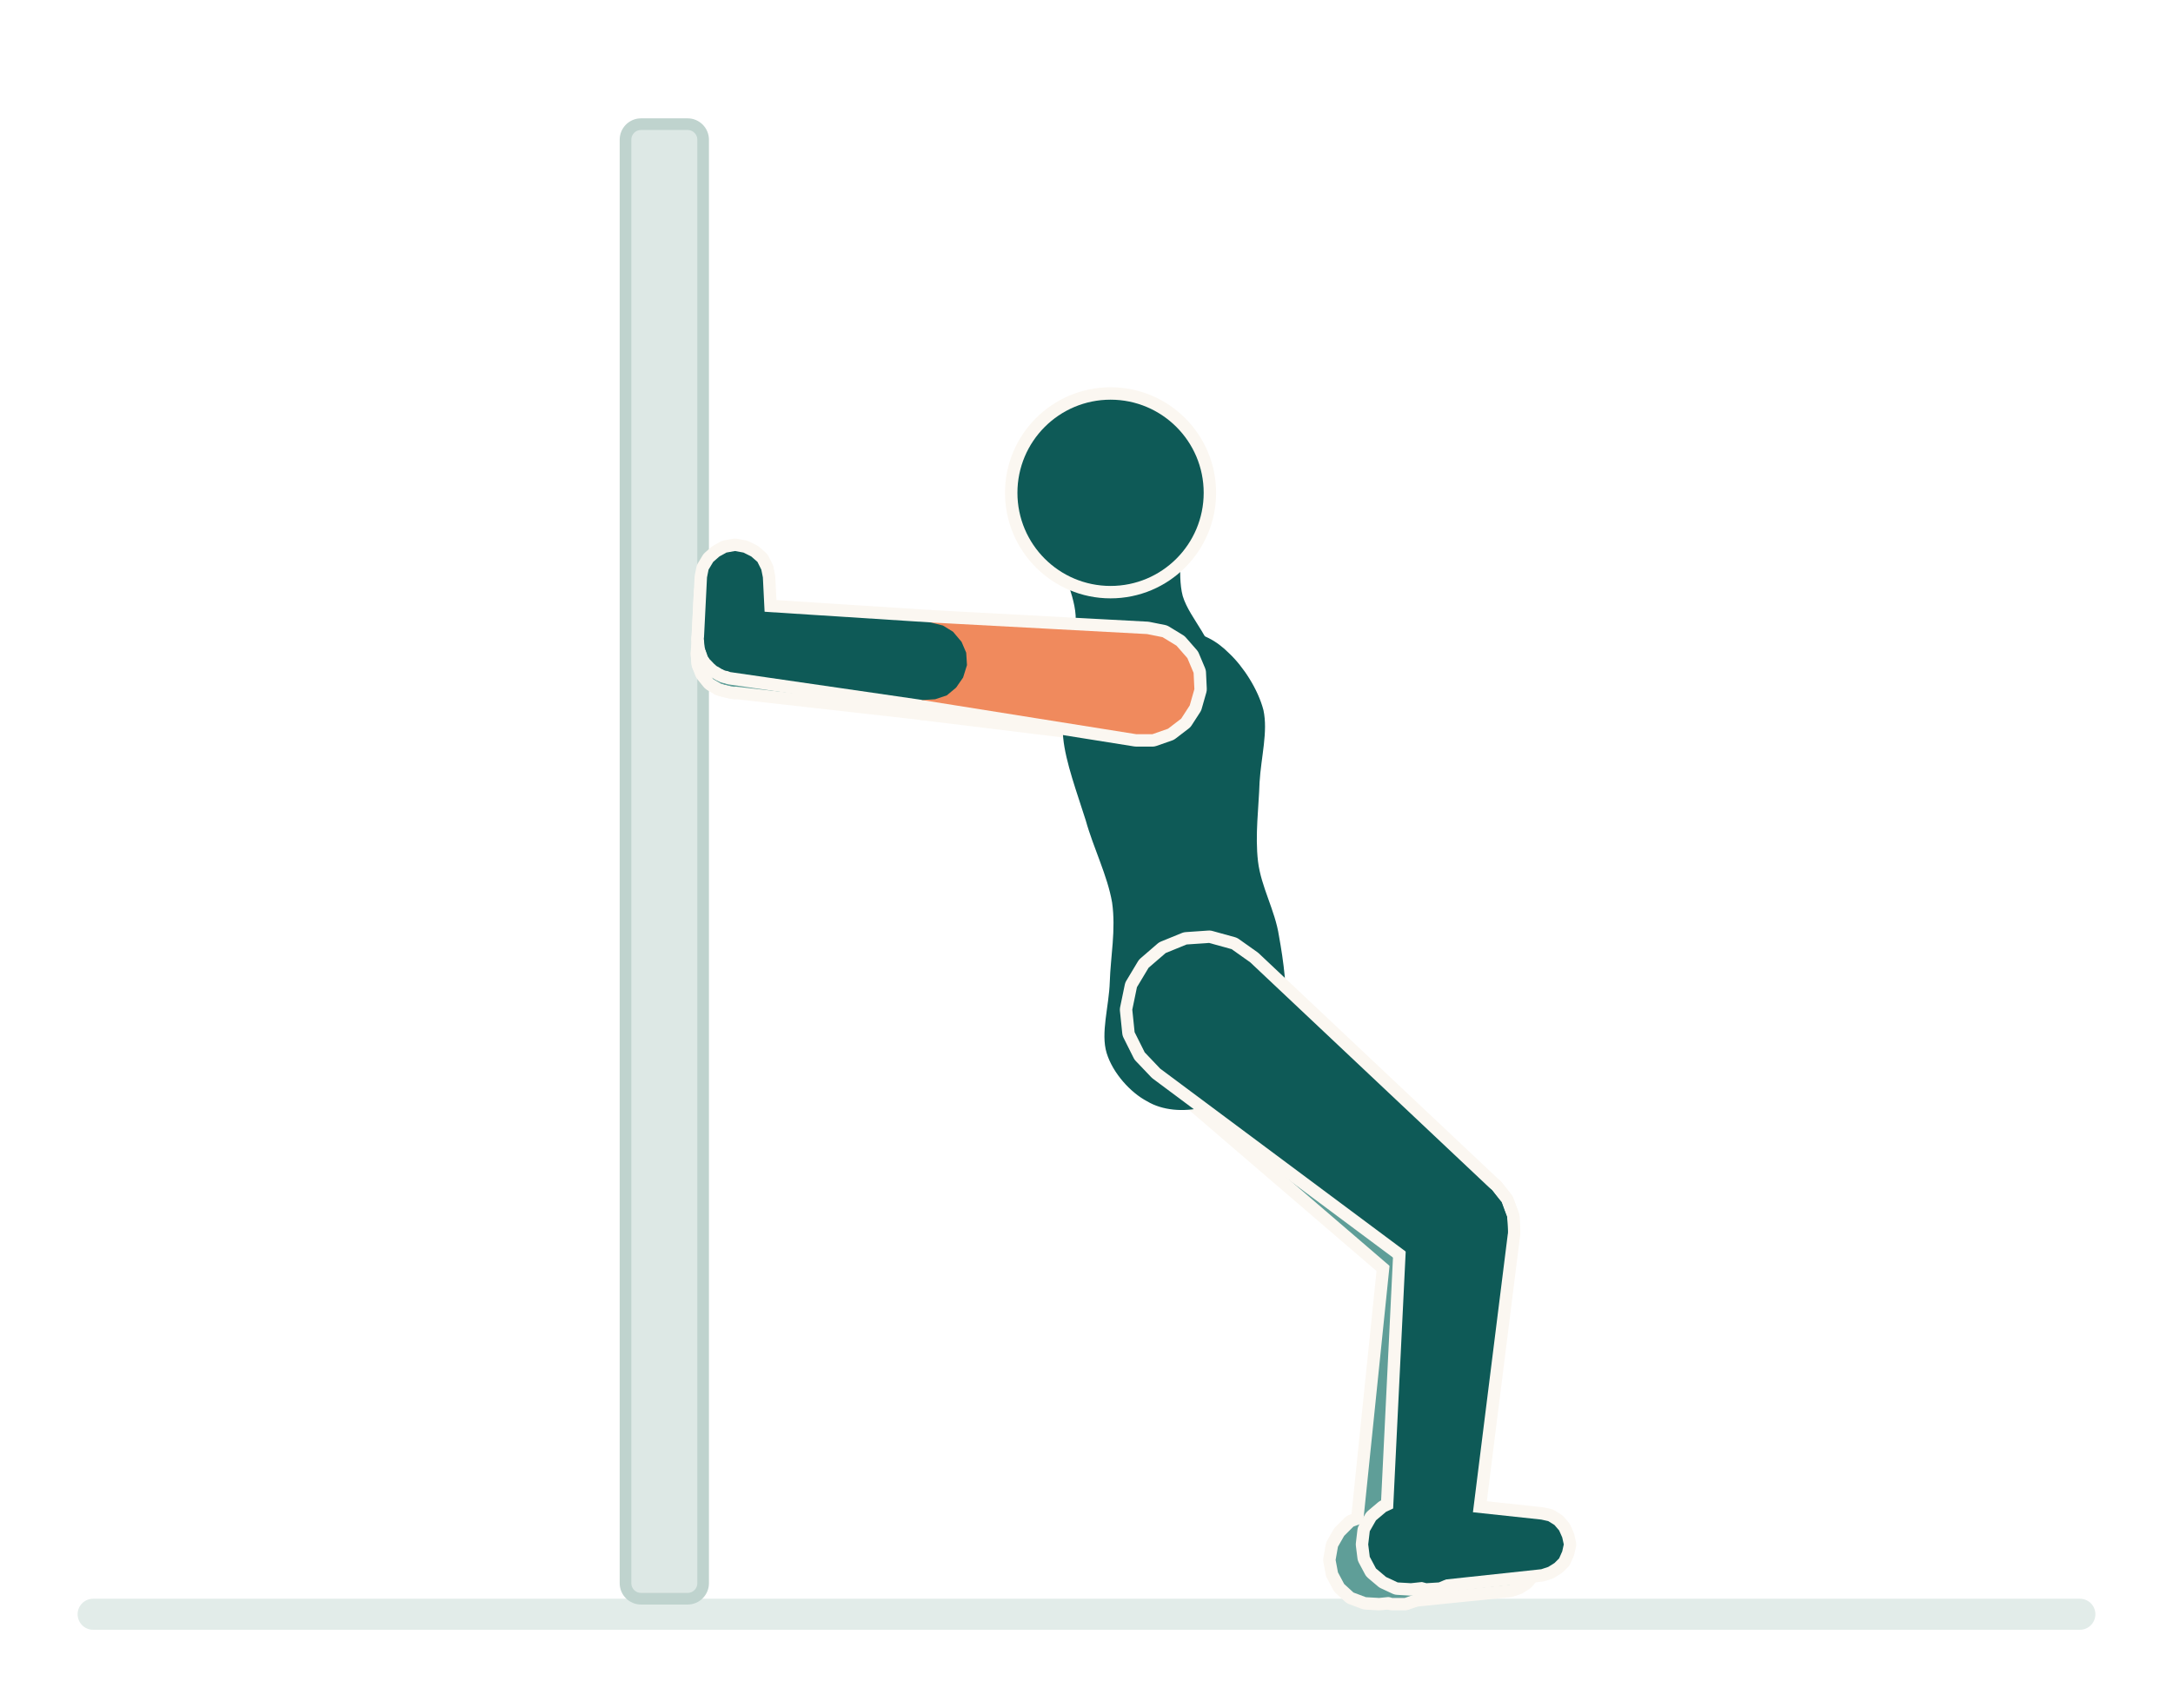
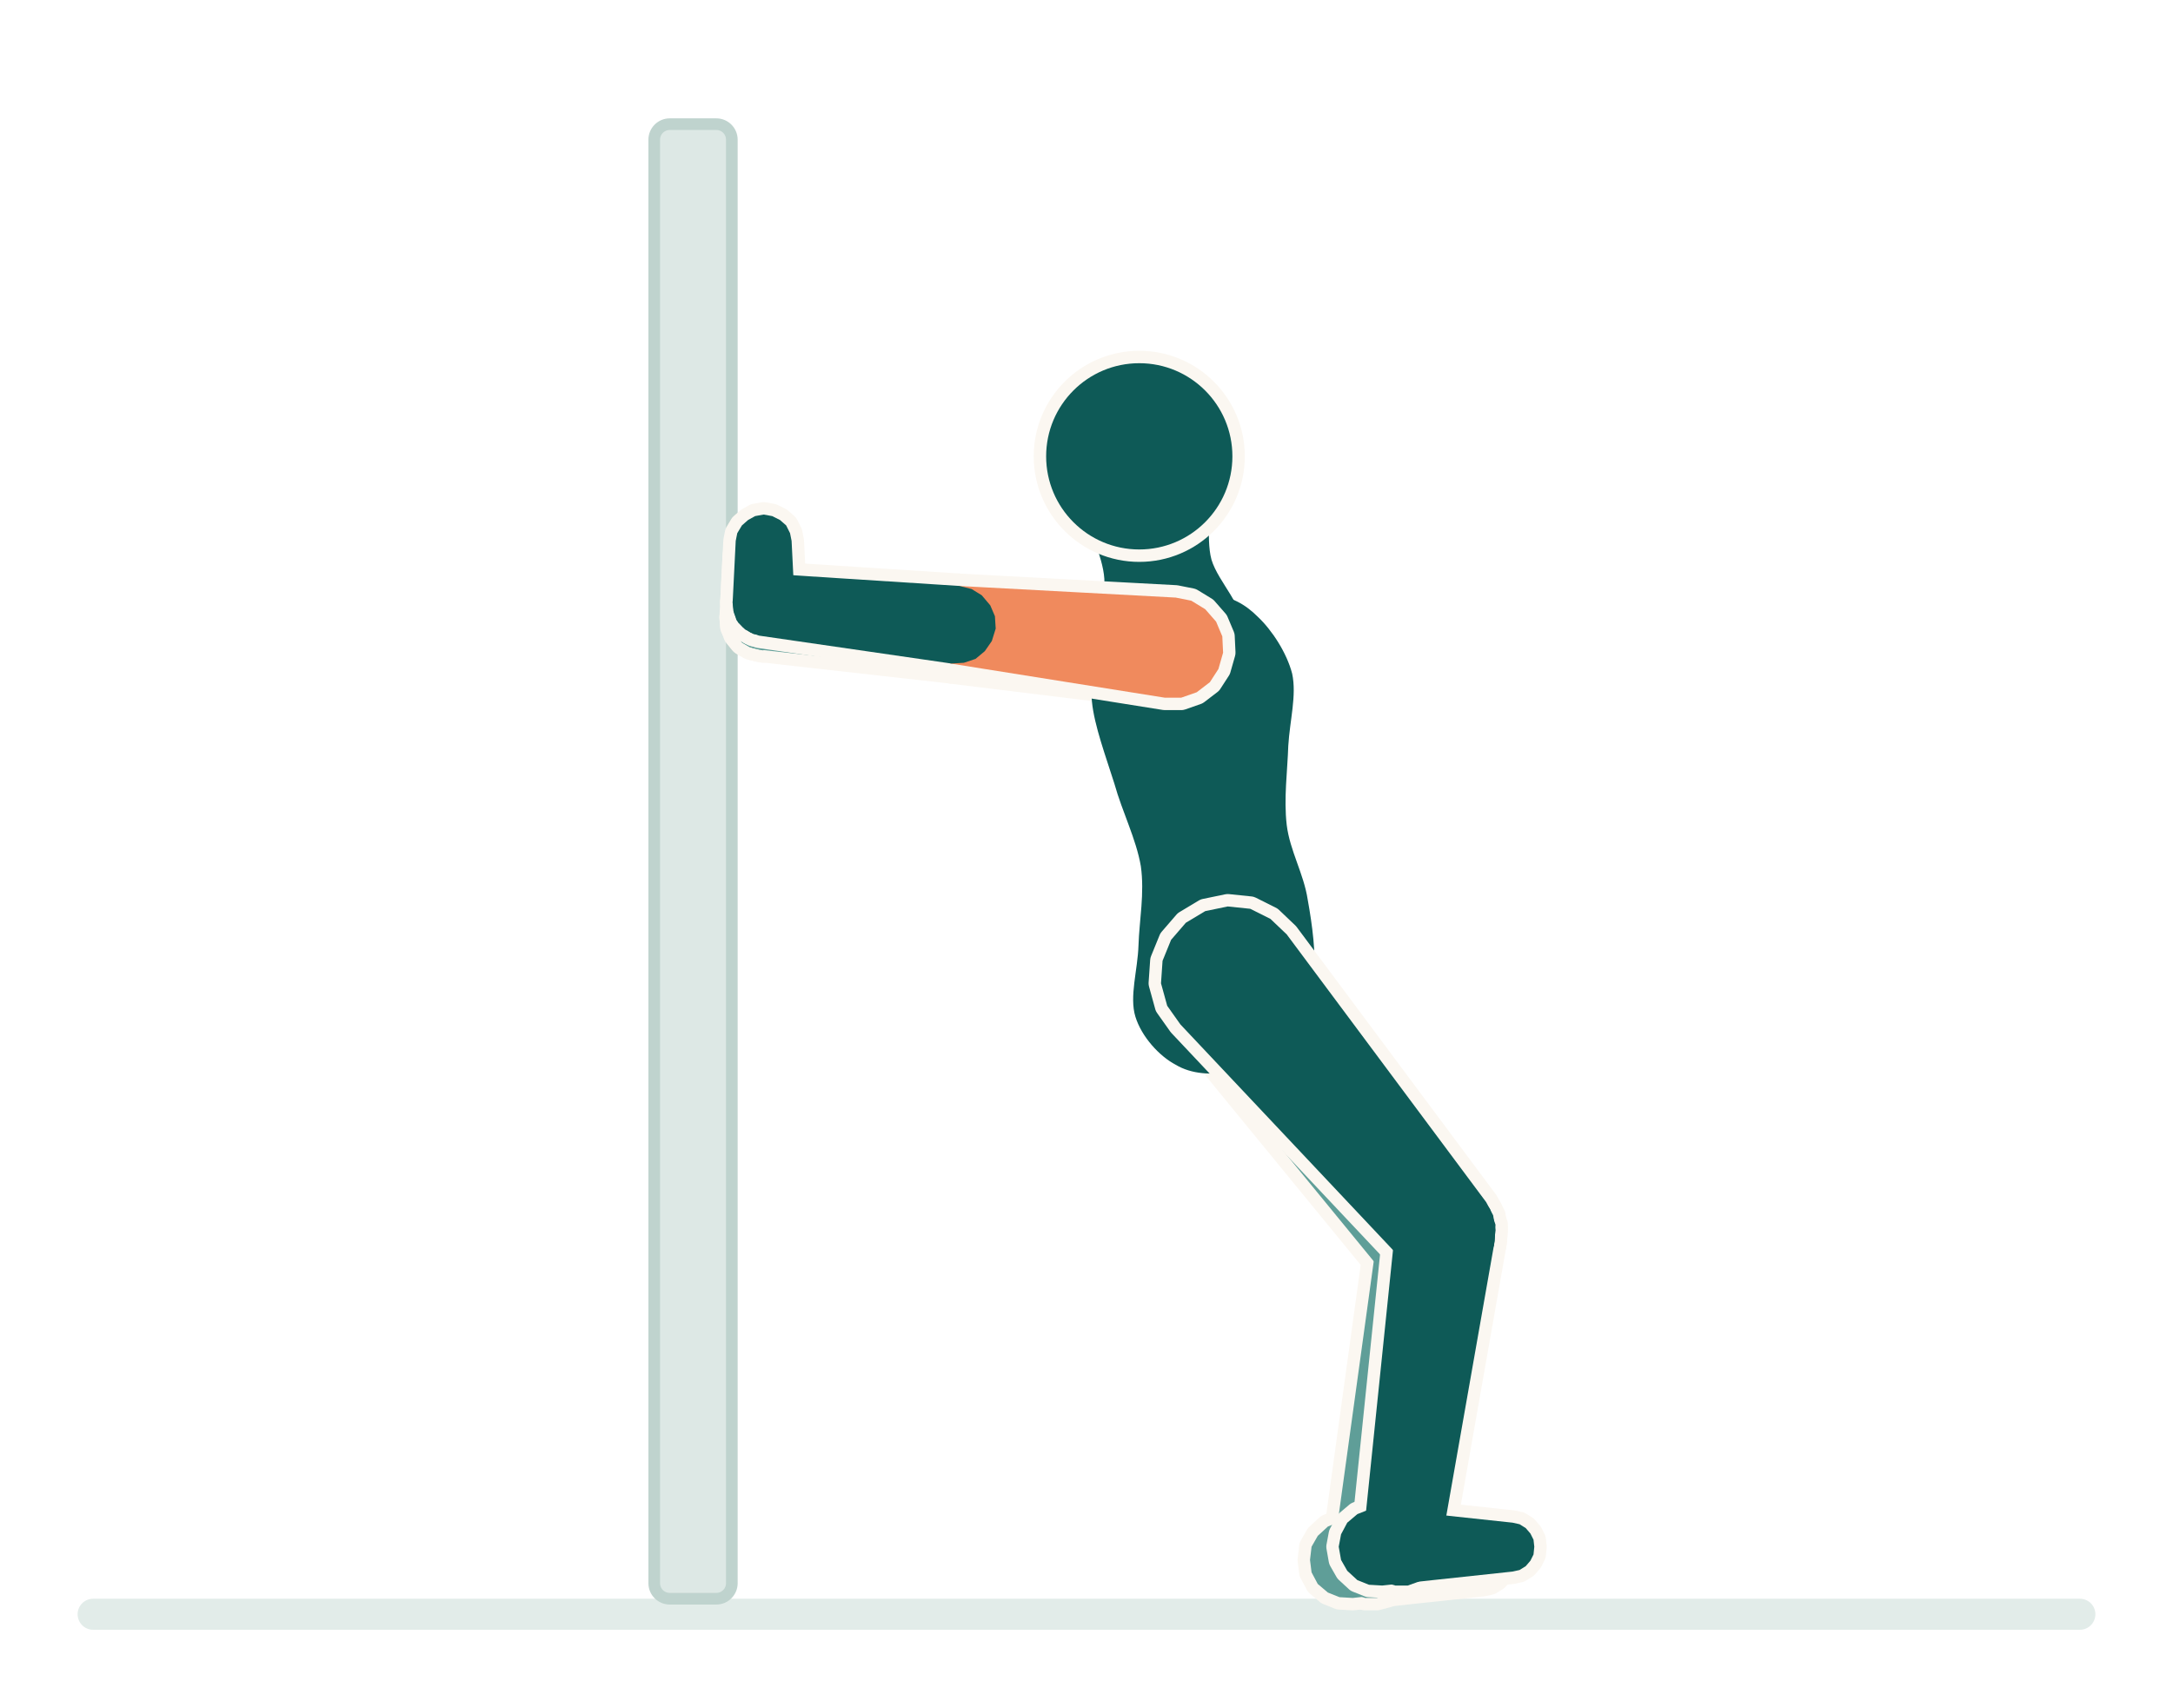
- <svg xmlns="http://www.w3.org/2000/svg" viewBox="-154.9 -130.5 280 220" width="280" height="220">
+ <svg xmlns="http://www.w3.org/2000/svg" viewBox="-158.6 -125.8 280 220" width="280" height="220">
  <defs>
    <clipPath id="ej-066-torso">
      <path d="M-2.6 -49.3C0.1 -48.9 1.8 -48 3.5 -46.3C5.3 -44.6 7.2 -41.7 7.9 -39C8.5 -36.2 7.6 -33 7.4 -29.7C7.3 -26.5 6.8 -22.9 7.2 -19.5C7.6 -16.2 9.4 -13.2 9.9 -9.9C10.5 -6.6 11 -2.8 10.7 0.1C10.4 3.1 9.7 5.7 8 7.7C6.2 9.7 2.6 11.6 0.1 12.2C-2.4 12.8 -5.1 12.6 -7.1 11.4C-9.2 10.3 -11.5 7.8 -12.3 5.2C-13.1 2.6 -12 -0.8 -11.9 -4C-11.8 -7.2 -11.1 -10.7 -11.6 -14.2C-12.2 -17.7 -14 -21.2 -15 -24.8C-16.1 -28.3 -17.6 -32.3 -17.9 -35.4C-18.2 -38.6 -17.7 -41.6 -16.9 -43.7C-16 -45.9 -15 -47.6 -12.6 -48.5C-10.2 -49.5 -5.3 -49.7 -2.6 -49.3Z" />
    </clipPath>
    <clipPath id="ej-066-cuello">
      <path d="M-6.6 -37.4C-9.6 -36.9 -15.4 -39.4 -17 -41.7C-18.6 -44 -16.1 -48.1 -16.3 -51.2C-16.5 -54.4 -18.7 -57.8 -18 -60.4C-17.2 -63 -14.2 -66.6 -11.8 -67C-9.4 -67.4 -5.3 -65.1 -3.8 -62.9C-2.2 -60.7 -3.3 -56.7 -2.5 -53.7C-1.6 -50.7 1.9 -47.6 1.2 -44.9C0.5 -42.2 -3.6 -38 -6.6 -37.4Z" />
    </clipPath>
  </defs>
-   <line x1="-142.9" y1="77.5" x2="113.1" y2="77.5" stroke="#E2ECE9" stroke-width="4" stroke-linecap="round" />
-   <rect x="-74.3" y="-114.5" width="10" height="190" rx="2" fill="#DDE8E5" stroke="#BFD3CE" stroke-width="1.5" />
+   <line x1="-146.6" y1="82.2" x2="109.4" y2="82.2" stroke="#E2ECE9" stroke-width="4" stroke-linecap="round" />
+   <rect x="-74.3" y="-109.8" width="10" height="190" rx="2" fill="#DDE8E5" stroke="#BFD3CE" stroke-width="1.5" />
  <g>
    <path d="M-36 -39.3L-37.5 -39.7L-38.7 -40.6L-39.7 -41.7L-40.3 -43.1L-40.4 -44.6L-40.1 -46.1L-39.3 -47.4L-38.2 -48.5L-36.8 -49.1L-35.3 -49.3L-7.4 -48.8L-5.3 -48.5L-3.5 -47.5L-2 -45.9L-1.2 -44L-1 -41.9L-1.5 -39.8L-2.6 -38.1L-4.2 -36.7L-6.2 -36L-8.3 -35.9Z" fill="#FBF7F1" stroke="#FBF7F1" stroke-width="3.2" stroke-linejoin="round" />
    <path d="M-60.8 -42.1L-62 -42.4L-63 -43L-63.8 -44L-64.2 -45.1L-64.3 -46.3L-64.1 -47.5L-63.4 -48.6L-62.5 -49.4L-61.4 -49.9L-60.2 -50L-35.2 -49.3L-33.7 -49L-32.3 -48.2L-31.2 -47L-30.6 -45.5L-30.4 -44L-30.8 -42.4L-31.6 -41L-32.9 -40L-34.3 -39.4L-35.9 -39.3Z" fill="#FBF7F1" stroke="#FBF7F1" stroke-width="3.2" stroke-linejoin="round" />
    <path d="M-63.9 -54.2L-63.7 -55.3L-63.2 -56.2L-62.4 -57L-61.4 -57.5L-60.3 -57.6L-59.3 -57.5L-58.3 -57L-57.5 -56.2L-57 -55.3L-56.7 -54.2L-56.3 -46.2L-56.5 -45L-57 -43.8L-57.9 -42.9L-59.1 -42.3L-60.3 -42L-61.6 -42.3L-62.8 -42.9L-63.6 -43.8L-64.2 -45L-64.3 -46.2Z" fill="#FBF7F1" stroke="#FBF7F1" stroke-width="3.2" stroke-linejoin="round" />
    <path d="M-36 -39.3L-37.5 -39.7L-38.7 -40.6L-39.7 -41.7L-40.3 -43.1L-40.4 -44.6L-40.1 -46.1L-39.3 -47.4L-38.2 -48.5L-36.8 -49.1L-35.3 -49.3L-7.4 -48.8L-5.3 -48.5L-3.5 -47.5L-2 -45.9L-1.2 -44L-1 -41.9L-1.5 -39.8L-2.6 -38.1L-4.2 -36.7L-6.2 -36L-8.3 -35.9Z" fill="#F5B394" />
    <path d="M-60.8 -42.1L-62 -42.4L-63 -43L-63.8 -44L-64.2 -45.1L-64.3 -46.3L-64.1 -47.5L-63.4 -48.6L-62.5 -49.4L-61.4 -49.9L-60.2 -50L-35.2 -49.3L-33.7 -49L-32.3 -48.2L-31.2 -47L-30.6 -45.5L-30.4 -44L-30.8 -42.4L-31.6 -41L-32.9 -40L-34.3 -39.4L-35.9 -39.3Z" fill="#5F9E98" />
    <path d="M-63.9 -54.2L-63.7 -55.3L-63.2 -56.2L-62.4 -57L-61.4 -57.5L-60.3 -57.6L-59.3 -57.5L-58.3 -57L-57.5 -56.2L-57 -55.3L-56.7 -54.2L-56.3 -46.2L-56.5 -45L-57 -43.8L-57.9 -42.9L-59.1 -42.3L-60.3 -42L-61.6 -42.3L-62.8 -42.9L-63.6 -43.8L-64.2 -45L-64.3 -46.2Z" fill="#5F9E98" />
  </g>
  <g>
-     <path d="M35.7 25.5L36.8 27.1L37.4 29L37.3 30.9L36.7 32.8L35.6 34.4L34 35.6L32.2 36.2L30.3 36.3L28.4 35.8L26.7 34.8L-5.9 6.8L-7.7 4.6L-8.8 1.9L-8.9 -1L-8.1 -3.9L-6.5 -6.3L-4.1 -8L-1.4 -8.9L1.6 -8.9L4.3 -7.9L6.6 -6.1Z" fill="#FBF7F1" stroke="#FBF7F1" stroke-width="3.2" stroke-linejoin="round" />
-     <path d="M30.1 71.3L29.7 72.8L28.7 74L27.5 74.9L26.1 75.4L24.5 75.4L23.1 75L21.8 74.1L20.9 72.9L20.3 71.5L20.3 70L24.5 29.2L25 27.2L26.2 25.5L27.8 24.2L29.8 23.5L31.8 23.4L33.8 24L35.5 25.3L36.7 26.9L37.4 28.9L37.3 31Z" fill="#FBF7F1" stroke="#FBF7F1" stroke-width="3.2" stroke-linejoin="round" />
-     <path d="M39.6 67.3L40.5 67.5L41.3 68L41.9 68.7L42.3 69.5L42.4 70.5L42.3 71.4L41.9 72.2L41.3 72.9L40.5 73.4L39.6 73.7L22.8 75.4L21.1 75.3L19.5 74.7L18.3 73.6L17.5 72.1L17.2 70.5L17.5 68.8L18.3 67.4L19.5 66.2L21.1 65.6L22.8 65.5Z" fill="#FBF7F1" stroke="#FBF7F1" stroke-width="3.2" stroke-linejoin="round" />
-     <path d="M35.7 25.5L36.8 27.1L37.4 29L37.3 30.9L36.7 32.8L35.6 34.4L34 35.6L32.2 36.2L30.3 36.3L28.4 35.8L26.7 34.8L-5.9 6.8L-7.7 4.6L-8.8 1.9L-8.9 -1L-8.1 -3.9L-6.5 -6.3L-4.1 -8L-1.4 -8.9L1.6 -8.9L4.3 -7.9L6.6 -6.1Z" fill="#5F9E98" />
-     <path d="M30.1 71.3L29.7 72.8L28.7 74L27.5 74.9L26.1 75.4L24.5 75.4L23.1 75L21.8 74.1L20.9 72.9L20.3 71.5L20.3 70L24.5 29.2L25 27.2L26.2 25.5L27.8 24.2L29.8 23.5L31.8 23.4L33.8 24L35.5 25.3L36.7 26.9L37.4 28.9L37.3 31Z" fill="#5F9E98" />
-     <path d="M39.6 67.3L40.5 67.5L41.3 68L41.9 68.7L42.3 69.5L42.4 70.5L42.3 71.4L41.9 72.2L41.3 72.9L40.5 73.4L39.6 73.7L22.8 75.4L21.1 75.3L19.5 74.7L18.3 73.6L17.5 72.1L17.2 70.5L17.5 68.8L18.3 67.4L19.5 66.2L21.1 65.6L22.8 65.5Z" fill="#5F9E98" />
+     <path d="M30.7 31.3L31.5 33.1L31.8 35L31.4 36.9L30.5 38.7L29.1 40L27.4 40.9L25.4 41.3L23.5 41L21.7 40.2L20.2 38.9L-7 5.7L-8.4 3.2L-9 0.3L-8.6 -2.6L-7.3 -5.2L-5.3 -7.3L-2.7 -8.6L0.2 -9L3.1 -8.5L5.6 -7L7.6 -4.9Z" fill="#FBF7F1" stroke="#FBF7F1" stroke-width="3.2" stroke-linejoin="round" />
+     <path d="M23 76.2L22.5 77.6L21.5 78.8L20.3 79.7L18.8 80.1L17.3 80.1L15.8 79.6L14.6 78.7L13.7 77.5L13.2 76L13.2 74.5L18.8 33.9L19.4 31.9L20.7 30.2L22.3 29L24.3 28.4L26.4 28.4L28.4 29.1L30 30.3L31.2 32.1L31.7 34.1L31.6 36.1Z" fill="#FBF7F1" stroke="#FBF7F1" stroke-width="3.2" stroke-linejoin="round" />
+     <path d="M32.5 72L33.4 72.2L34.2 72.7L34.8 73.4L35.2 74.2L35.4 75.2L35.2 76.1L34.8 76.9L34.2 77.6L33.4 78.1L32.5 78.3L15.7 80.1L14 80L12.5 79.4L11.2 78.3L10.4 76.8L10.2 75.2L10.4 73.5L11.2 72.1L12.5 70.9L14 70.3L15.7 70.2Z" fill="#FBF7F1" stroke="#FBF7F1" stroke-width="3.2" stroke-linejoin="round" />
+     <path d="M30.7 31.3L31.5 33.1L31.8 35L31.4 36.9L30.5 38.7L29.1 40L27.4 40.9L25.4 41.3L23.5 41L21.7 40.2L20.2 38.9L-7 5.7L-8.4 3.2L-9 0.3L-8.6 -2.6L-7.3 -5.2L-5.3 -7.3L-2.7 -8.6L0.2 -9L3.1 -8.5L5.6 -7L7.6 -4.9Z" fill="#5F9E98" />
+     <path d="M23 76.2L22.5 77.6L21.5 78.8L20.3 79.7L18.8 80.1L17.3 80.1L15.8 79.6L14.6 78.7L13.7 77.5L13.2 76L13.2 74.5L18.8 33.9L19.4 31.9L20.7 30.2L22.3 29L24.3 28.4L26.4 28.4L28.4 29.1L30 30.3L31.2 32.1L31.7 34.1L31.6 36.1Z" fill="#5F9E98" />
+     <path d="M32.5 72L33.4 72.2L34.2 72.7L34.8 73.4L35.2 74.2L35.4 75.2L35.2 76.1L34.8 76.9L34.2 77.6L33.4 78.1L32.5 78.3L15.7 80.1L14 80L12.5 79.4L11.2 78.3L10.4 76.8L10.2 75.2L10.4 73.5L11.2 72.1L12.5 70.9L14 70.3L15.7 70.2Z" fill="#5F9E98" />
  </g>
  <path d="M-2.6 -49.3C0.1 -48.9 1.8 -48 3.5 -46.3C5.3 -44.6 7.2 -41.7 7.9 -39C8.5 -36.2 7.6 -33 7.4 -29.7C7.3 -26.5 6.8 -22.9 7.2 -19.5C7.6 -16.2 9.4 -13.2 9.9 -9.9C10.5 -6.6 11 -2.8 10.7 0.1C10.4 3.1 9.7 5.7 8 7.7C6.2 9.7 2.6 11.6 0.1 12.2C-2.4 12.8 -5.1 12.6 -7.1 11.4C-9.2 10.3 -11.5 7.8 -12.3 5.2C-13.1 2.6 -12 -0.8 -11.9 -4C-11.8 -7.2 -11.1 -10.7 -11.6 -14.2C-12.2 -17.7 -14 -21.2 -15 -24.8C-16.1 -28.3 -17.6 -32.3 -17.9 -35.4C-18.2 -38.6 -17.7 -41.6 -16.9 -43.7C-16 -45.9 -15 -47.6 -12.6 -48.5C-10.2 -49.5 -5.3 -49.7 -2.6 -49.3Z" fill="#0E5A57" />
  <path d="M-6.6 -37.4C-9.6 -36.9 -15.4 -39.4 -17 -41.7C-18.6 -44 -16.1 -48.1 -16.3 -51.2C-16.5 -54.4 -18.7 -57.8 -18 -60.4C-17.2 -63 -14.2 -66.6 -11.8 -67C-9.4 -67.4 -5.3 -65.1 -3.8 -62.9C-2.2 -60.7 -3.3 -56.7 -2.5 -53.7C-1.6 -50.7 1.9 -47.6 1.2 -44.9C0.5 -42.2 -3.6 -38 -6.6 -37.4Z" fill="#0E5A57" />
  <circle cx="-11.8" cy="-67" r="12" fill="#0E5A57" stroke="#FBF7F1" stroke-width="3.2" paint-order="stroke" />
  <g>
-     <path d="M37.4 22.9L38.6 24.5L39.3 26.3L39.4 28.2L38.9 30.1L37.9 31.8L36.4 33.1L34.7 33.9L32.7 34.1L30.8 33.8L29.1 32.9L-5.4 7.2L-7.4 5.1L-8.7 2.5L-9 -0.4L-8.4 -3.3L-6.9 -5.8L-4.7 -7.7L-2 -8.8L0.9 -9L3.8 -8.2L6.2 -6.5Z" fill="#FBF7F1" stroke="#FBF7F1" stroke-width="3.2" stroke-linejoin="round" />
-     <path d="M34.3 69.1L33.9 70.6L33.1 71.8L31.9 72.8L30.5 73.4L28.9 73.5L27.4 73.1L26.1 72.3L25.1 71.2L24.5 69.8L24.4 68.2L26.4 27.3L26.9 25.3L27.9 23.5L29.5 22.1L31.4 21.3L33.5 21.2L35.5 21.7L37.3 22.8L38.6 24.4L39.3 26.4L39.4 28.4Z" fill="#FBF7F1" stroke="#FBF7F1" stroke-width="3.2" stroke-linejoin="round" />
-     <path d="M43.7 65.3L44.6 65.5L45.4 66L46 66.7L46.4 67.6L46.6 68.5L46.4 69.4L46 70.3L45.4 70.9L44.6 71.4L43.7 71.7L26.9 73.5L25.2 73.4L23.7 72.7L22.4 71.6L21.6 70.1L21.4 68.5L21.6 66.8L22.4 65.4L23.7 64.3L25.2 63.6L26.9 63.5Z" fill="#FBF7F1" stroke="#FBF7F1" stroke-width="3.2" stroke-linejoin="round" />
-     <path d="M37.4 22.9L38.6 24.5L39.3 26.3L39.4 28.2L38.9 30.1L37.9 31.8L36.4 33.1L34.7 33.9L32.7 34.1L30.8 33.8L29.1 32.9L-5.4 7.2L-7.4 5.1L-8.7 2.5L-9 -0.4L-8.4 -3.3L-6.9 -5.8L-4.7 -7.7L-2 -8.8L0.9 -9L3.8 -8.2L6.2 -6.5Z" fill="#0E5A57" />
-     <path d="M34.3 69.1L33.9 70.6L33.1 71.8L31.9 72.8L30.5 73.4L28.9 73.5L27.4 73.1L26.1 72.3L25.1 71.2L24.5 69.8L24.4 68.2L26.4 27.3L26.9 25.3L27.9 23.5L29.5 22.1L31.4 21.3L33.5 21.2L35.5 21.7L37.3 22.8L38.6 24.4L39.3 26.4L39.4 28.4Z" fill="#0E5A57" />
-     <path d="M43.7 65.3L44.6 65.5L45.4 66L46 66.7L46.4 67.6L46.6 68.5L46.4 69.4L46 70.3L45.4 70.9L44.6 71.4L43.7 71.7L26.9 73.5L25.2 73.4L23.7 72.7L22.4 71.6L21.6 70.1L21.4 68.5L21.6 66.8L22.4 65.4L23.7 64.3L25.2 63.6L26.9 63.5Z" fill="#0E5A57" />
+     <path d="M32.9 29.1L33.8 30.8L34.1 32.7L33.9 34.7L33.1 36.4L31.8 37.9L30.1 38.9L28.2 39.4L26.3 39.3L24.5 38.6L22.9 37.4L-6.5 6.2L-8.2 3.8L-9 0.9L-8.8 -2L-7.7 -4.7L-5.8 -6.9L-3.3 -8.4L-0.4 -9L2.5 -8.7L5.1 -7.4L7.2 -5.4Z" fill="#FBF7F1" stroke="#FBF7F1" stroke-width="3.2" stroke-linejoin="round" />
+     <path d="M26.9 74.4L26.4 75.9L25.5 77.1L24.2 78L22.8 78.5L21.2 78.5L19.8 78.1L18.5 77.2L17.6 76L17 74.6L17 73L21.2 32.3L21.7 30.3L22.9 28.5L24.5 27.2L26.5 26.5L28.5 26.5L30.5 27.1L32.2 28.3L33.4 30L34.1 32L34 34.1Z" fill="#FBF7F1" stroke="#FBF7F1" stroke-width="3.2" stroke-linejoin="round" />
+     <path d="M36.3 70.4L37.2 70.6L38 71.1L38.6 71.8L39 72.6L39.1 73.5L39 74.5L38.6 75.3L38 76L37.2 76.5L36.3 76.7L19.5 78.5L17.8 78.4L16.3 77.8L15 76.6L14.2 75.2L13.9 73.5L14.2 71.9L15 70.4L16.3 69.3L17.8 68.7L19.5 68.6Z" fill="#FBF7F1" stroke="#FBF7F1" stroke-width="3.2" stroke-linejoin="round" />
+     <path d="M32.9 29.1L33.8 30.8L34.1 32.7L33.9 34.7L33.1 36.4L31.8 37.9L30.1 38.9L28.2 39.4L26.3 39.3L24.5 38.6L22.9 37.4L-6.5 6.2L-8.2 3.8L-9 0.9L-8.8 -2L-7.7 -4.7L-5.8 -6.9L-3.3 -8.4L-0.4 -9L2.5 -8.7L5.1 -7.4L7.2 -5.4Z" fill="#0E5A57" />
+     <path d="M26.9 74.4L26.4 75.9L25.5 77.1L24.2 78L22.8 78.5L21.2 78.5L19.8 78.1L18.5 77.2L17.6 76L17 74.6L17 73L21.2 32.3L21.7 30.3L22.9 28.5L24.5 27.2L26.5 26.5L28.5 26.5L30.5 27.1L32.2 28.3L33.4 30L34.1 32L34 34.1Z" fill="#0E5A57" />
+     <path d="M36.3 70.4L37.2 70.6L38 71.1L38.6 71.8L39 72.6L39.1 73.5L39 74.5L38.6 75.3L38 76L37.2 76.5L36.3 76.7L19.5 78.5L17.8 78.4L16.3 77.8L15 76.6L14.2 75.2L13.9 73.5L14.2 71.9L15 70.4L16.3 69.3L17.8 68.7L19.5 68.6Z" fill="#0E5A57" />
  </g>
  <g>
    <path d="M-36.1 -40.3L-37.5 -40.8L-38.8 -41.7L-39.7 -42.9L-40.2 -44.3L-40.3 -45.8L-39.9 -47.3L-39.1 -48.5L-38 -49.5L-36.6 -50.1L-35.1 -50.3L-7.1 -48.8L-5.1 -48.4L-3.3 -47.3L-1.9 -45.7L-1.1 -43.8L-1 -41.7L-1.6 -39.6L-2.7 -37.9L-4.4 -36.6L-6.4 -35.9L-8.5 -35.9Z" fill="#FBF7F1" stroke="#FBF7F1" stroke-width="3.2" stroke-linejoin="round" />
    <path d="M-60.8 -43.9L-61.9 -44.3L-62.9 -45L-63.7 -45.9L-64.1 -47.1L-64.2 -48.3L-63.8 -49.5L-63.2 -50.5L-62.3 -51.3L-61.1 -51.8L-59.9 -51.9L-35 -50.3L-33.4 -49.9L-32.1 -49.1L-31 -47.8L-30.4 -46.4L-30.3 -44.8L-30.8 -43.2L-31.7 -41.9L-32.9 -40.9L-34.4 -40.4L-36 -40.3Z" fill="#FBF7F1" stroke="#FBF7F1" stroke-width="3.2" stroke-linejoin="round" />
    <path d="M-63.8 -56.1L-63.6 -57.1L-63 -58.1L-62.2 -58.8L-61.3 -59.3L-60.2 -59.5L-59.1 -59.3L-58.1 -58.8L-57.3 -58.1L-56.8 -57.1L-56.6 -56.1L-56.2 -48.1L-56.3 -46.8L-56.9 -45.6L-57.8 -44.7L-58.9 -44.1L-60.2 -43.9L-61.5 -44.1L-62.6 -44.7L-63.5 -45.6L-64 -46.8L-64.2 -48.1Z" fill="#FBF7F1" stroke="#FBF7F1" stroke-width="3.2" stroke-linejoin="round" />
    <path d="M-36.1 -40.3L-37.5 -40.8L-38.8 -41.7L-39.7 -42.9L-40.2 -44.3L-40.3 -45.8L-39.9 -47.3L-39.1 -48.5L-38 -49.5L-36.6 -50.1L-35.1 -50.3L-7.1 -48.8L-5.1 -48.4L-3.3 -47.3L-1.9 -45.7L-1.1 -43.8L-1 -41.7L-1.6 -39.6L-2.7 -37.9L-4.4 -36.6L-6.4 -35.9L-8.5 -35.9Z" fill="#F08A5D" />
    <path d="M-60.8 -43.9L-61.9 -44.3L-62.9 -45L-63.7 -45.9L-64.1 -47.1L-64.2 -48.3L-63.8 -49.5L-63.2 -50.5L-62.3 -51.3L-61.1 -51.8L-59.9 -51.9L-35 -50.3L-33.4 -49.9L-32.1 -49.1L-31 -47.8L-30.4 -46.4L-30.3 -44.8L-30.8 -43.2L-31.7 -41.9L-32.9 -40.9L-34.4 -40.4L-36 -40.3Z" fill="#0E5A57" />
    <path d="M-63.8 -56.1L-63.6 -57.1L-63 -58.1L-62.2 -58.8L-61.3 -59.3L-60.2 -59.5L-59.1 -59.3L-58.1 -58.8L-57.3 -58.1L-56.8 -57.1L-56.6 -56.1L-56.2 -48.1L-56.3 -46.8L-56.9 -45.6L-57.8 -44.7L-58.9 -44.1L-60.2 -43.9L-61.5 -44.1L-62.6 -44.7L-63.5 -45.6L-64 -46.8L-64.2 -48.1Z" fill="#0E5A57" />
  </g>
</svg>
